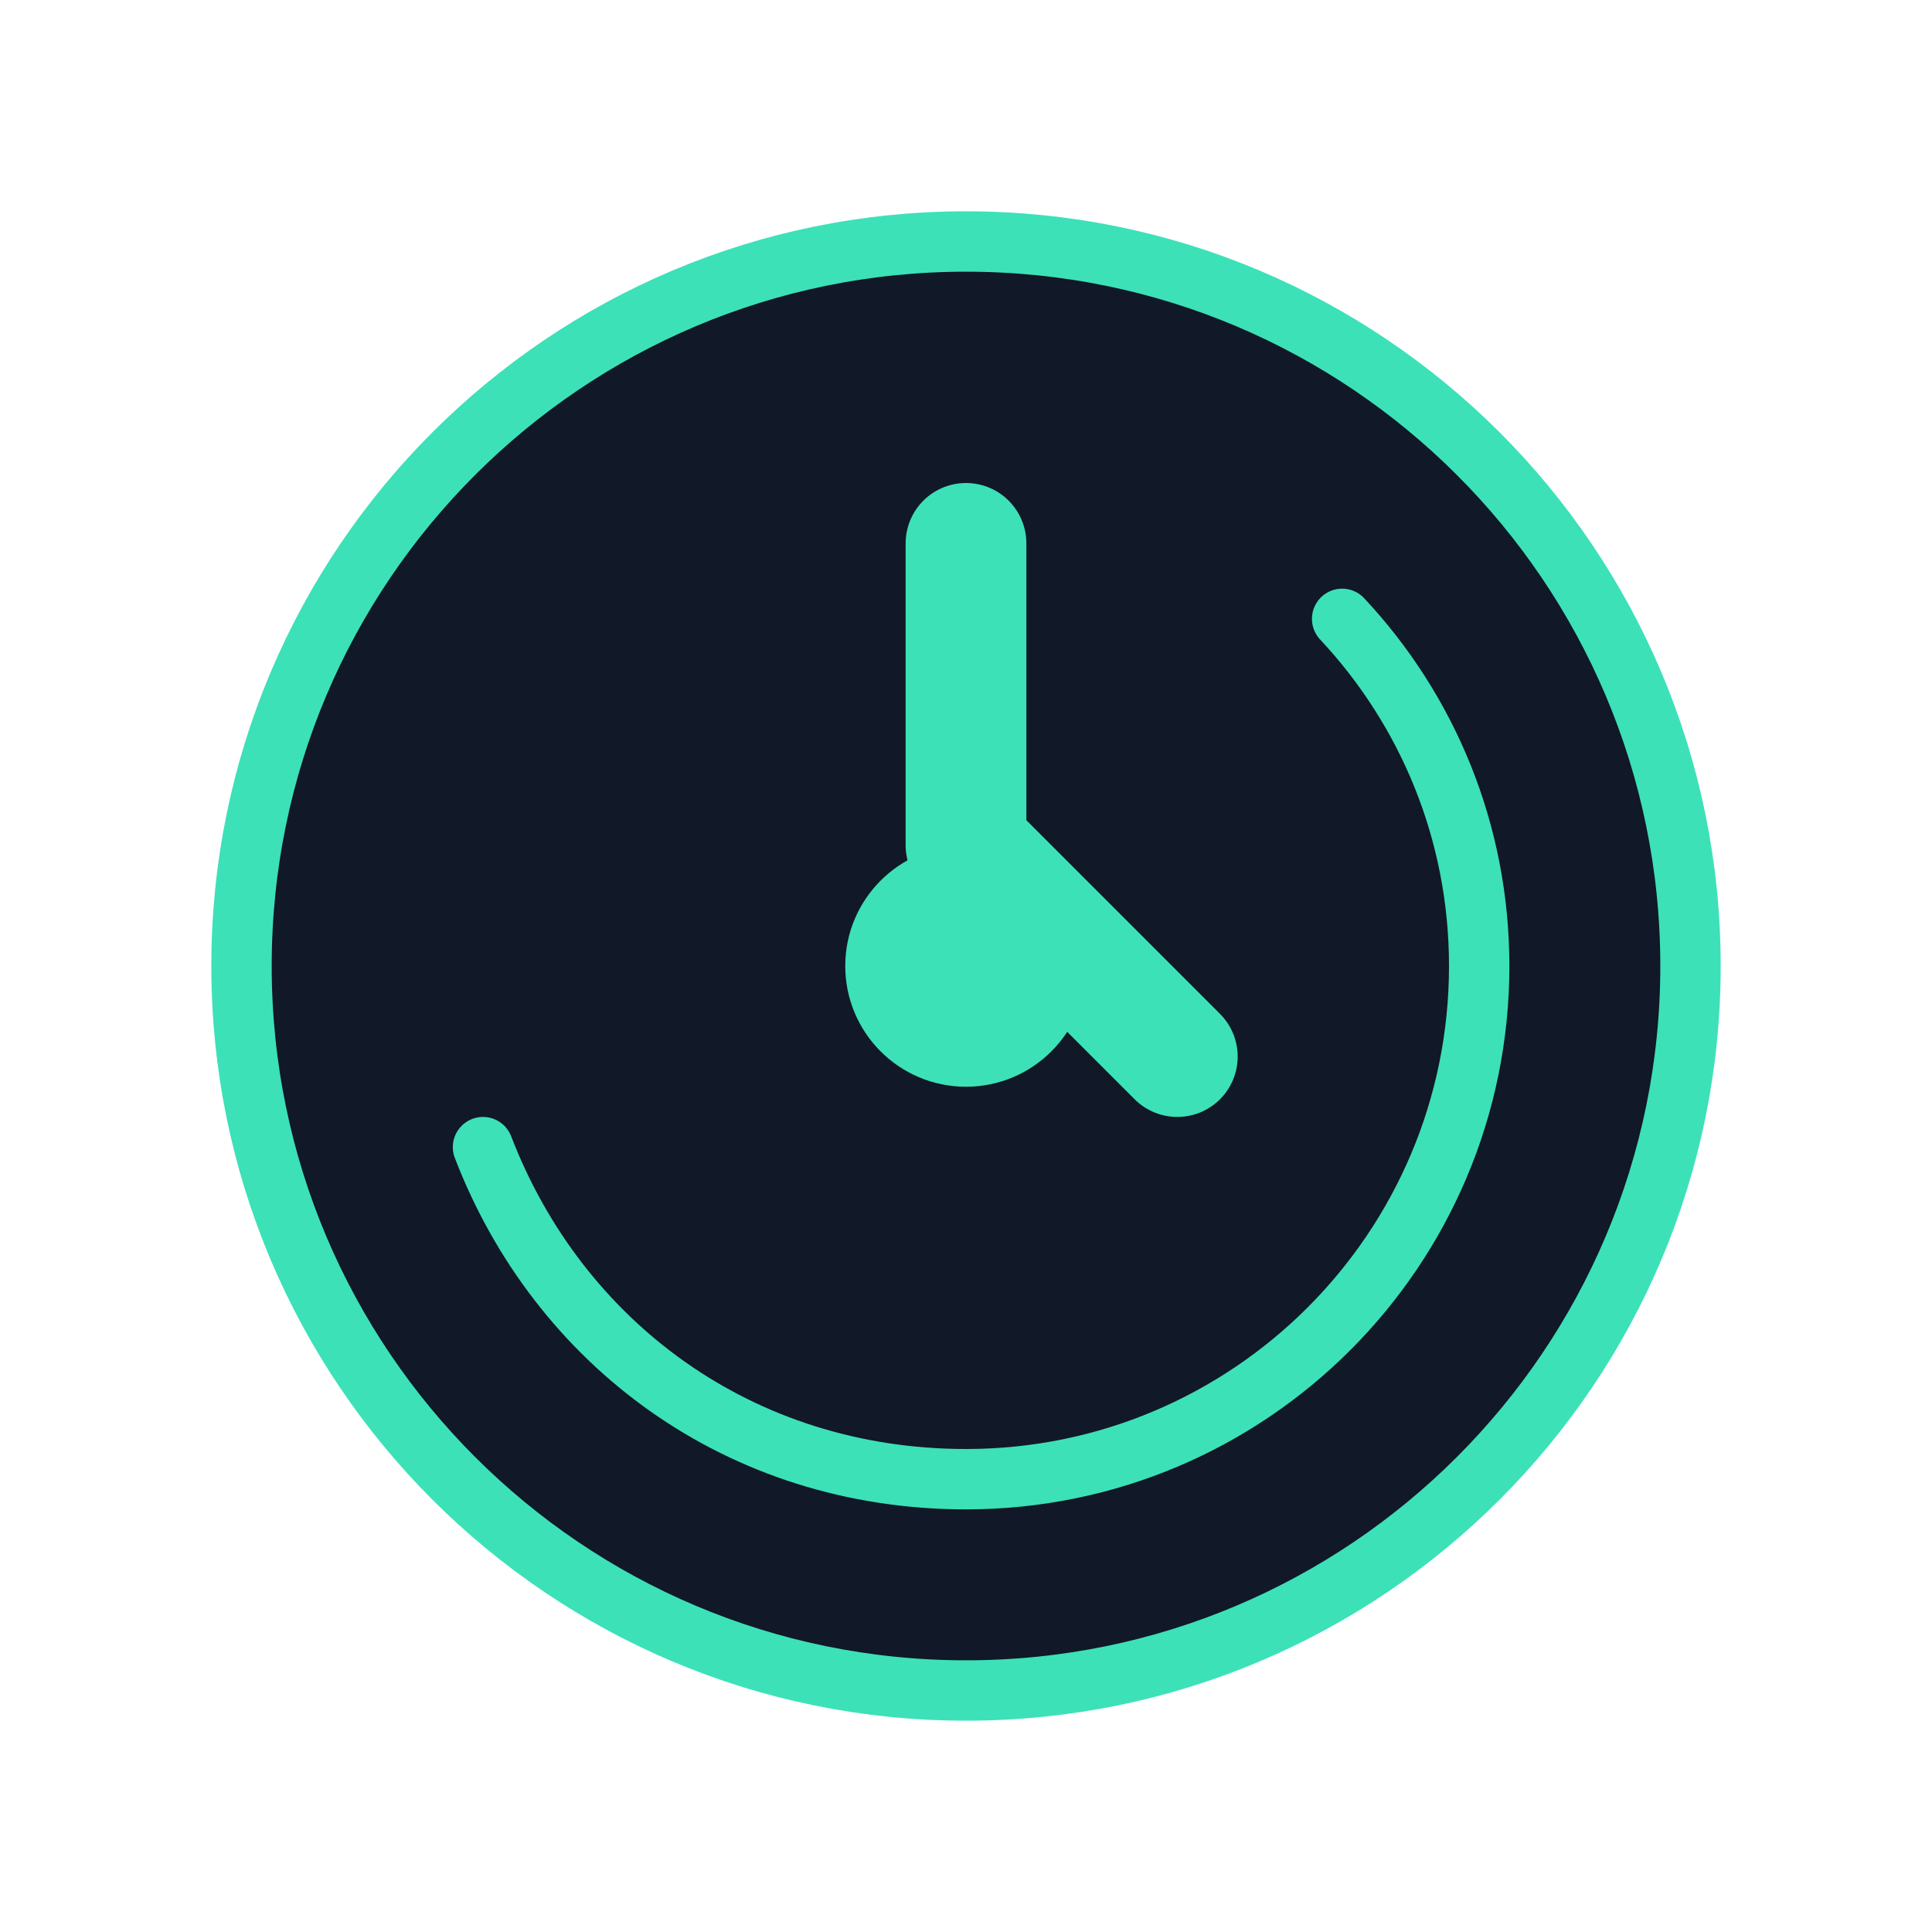
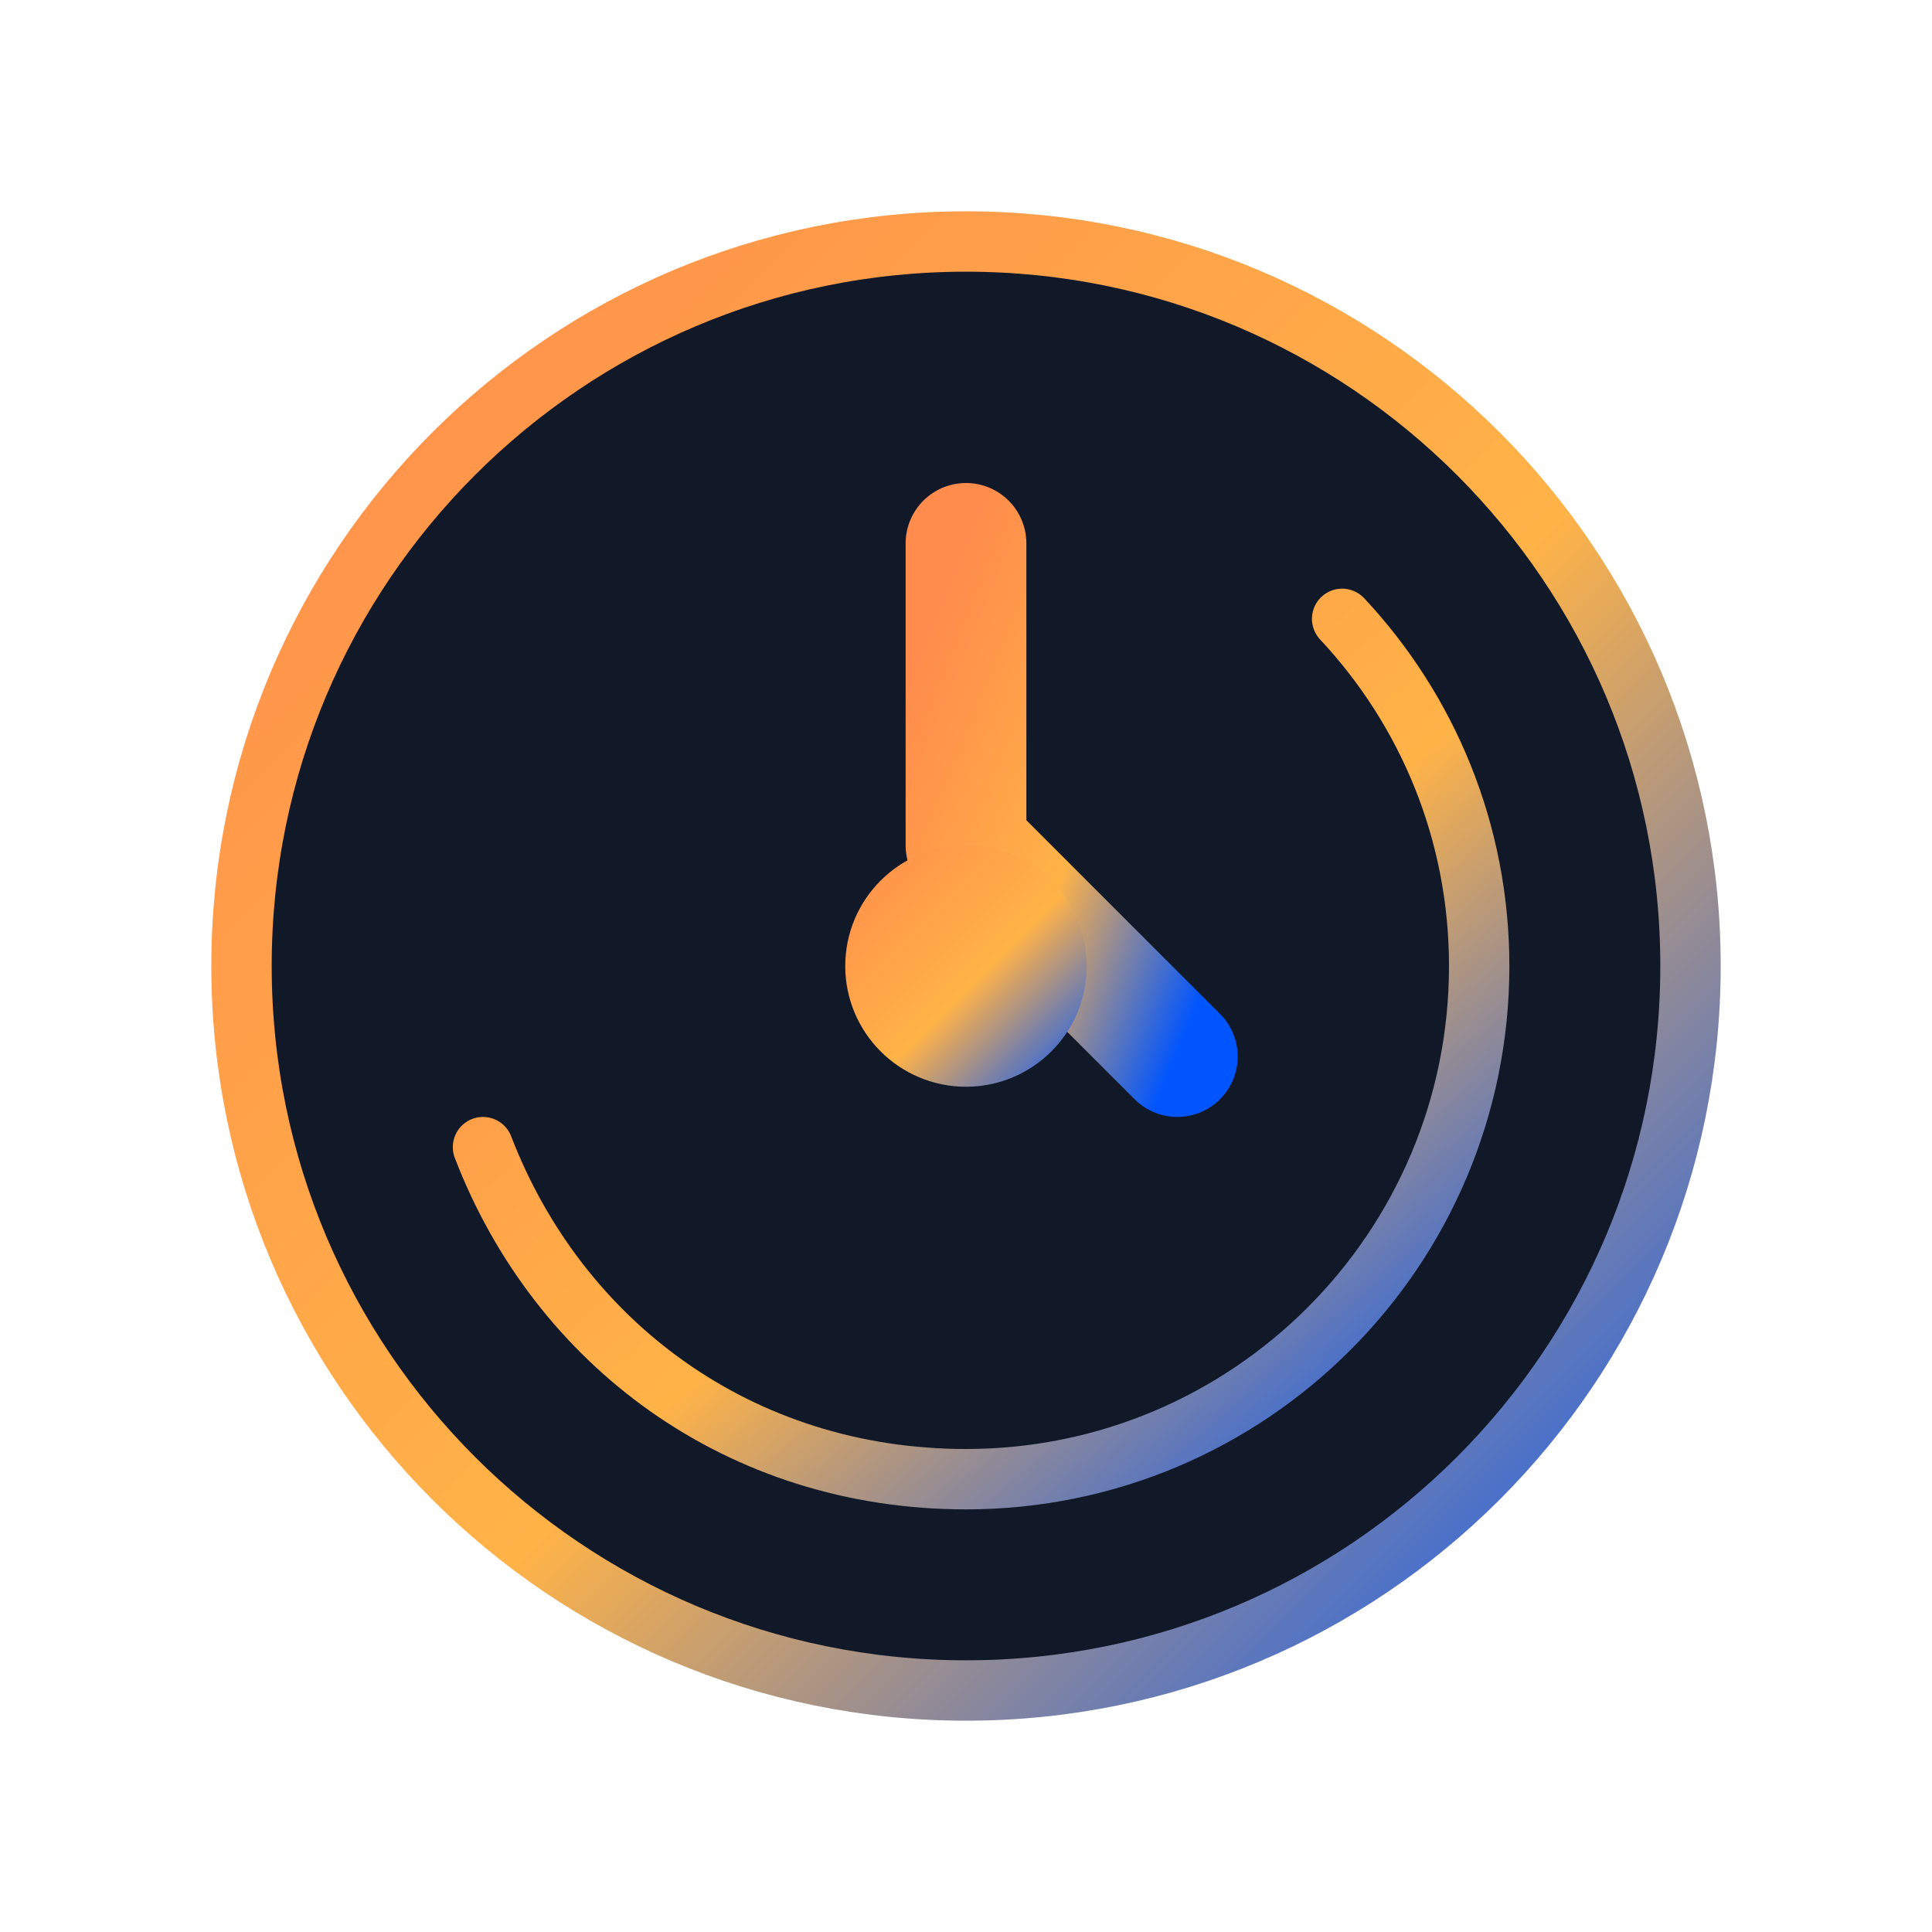
<svg xmlns="http://www.w3.org/2000/svg" viewBox="0 0 64 64" fill="none">
-   <circle cx="32" cy="32" r="24" fill="#111827" stroke="#3CE1B8" stroke-width="2" />
-   <path d="M32 18v10l7 7" stroke="#3CE1B8" stroke-width="4" stroke-linecap="round" stroke-linejoin="round" />
-   <path d="M16 38c2.5 6.5 8.5 11 16 11 9.39 0 17-7.611 17-17 0-4.448-1.719-8.485-4.54-11.5" stroke="#3CE1B8" stroke-width="2" stroke-linecap="round" />
-   <circle cx="32" cy="32" r="4" fill="#3CE1B8" />
+   <defs>
+     <linearGradient id="themeGradientPerformance" x1="0%" y1="0%" x2="100%" y2="100%">
+       <stop offset="0%" stop-color="#ff8c4c" />
+       <stop offset="55%" stop-color="#ffb347" />
+       <stop offset="100%" stop-color="#0055ff" />
+     </linearGradient>
+   </defs>
+   <circle cx="32" cy="32" r="24" fill="#111827" stroke="url(#themeGradientPerformance)" stroke-width="2" />
+   <path d="M32 18v10l7 7" stroke="url(#themeGradientPerformance)" stroke-width="4" stroke-linecap="round" stroke-linejoin="round" />
+   <path d="M16 38c2.5 6.5 8.5 11 16 11 9.39 0 17-7.611 17-17 0-4.448-1.719-8.485-4.54-11.5" stroke="url(#themeGradientPerformance)" stroke-width="2" stroke-linecap="round" />
+   <circle cx="32" cy="32" r="4" fill="url(#themeGradientPerformance)" />
</svg>
